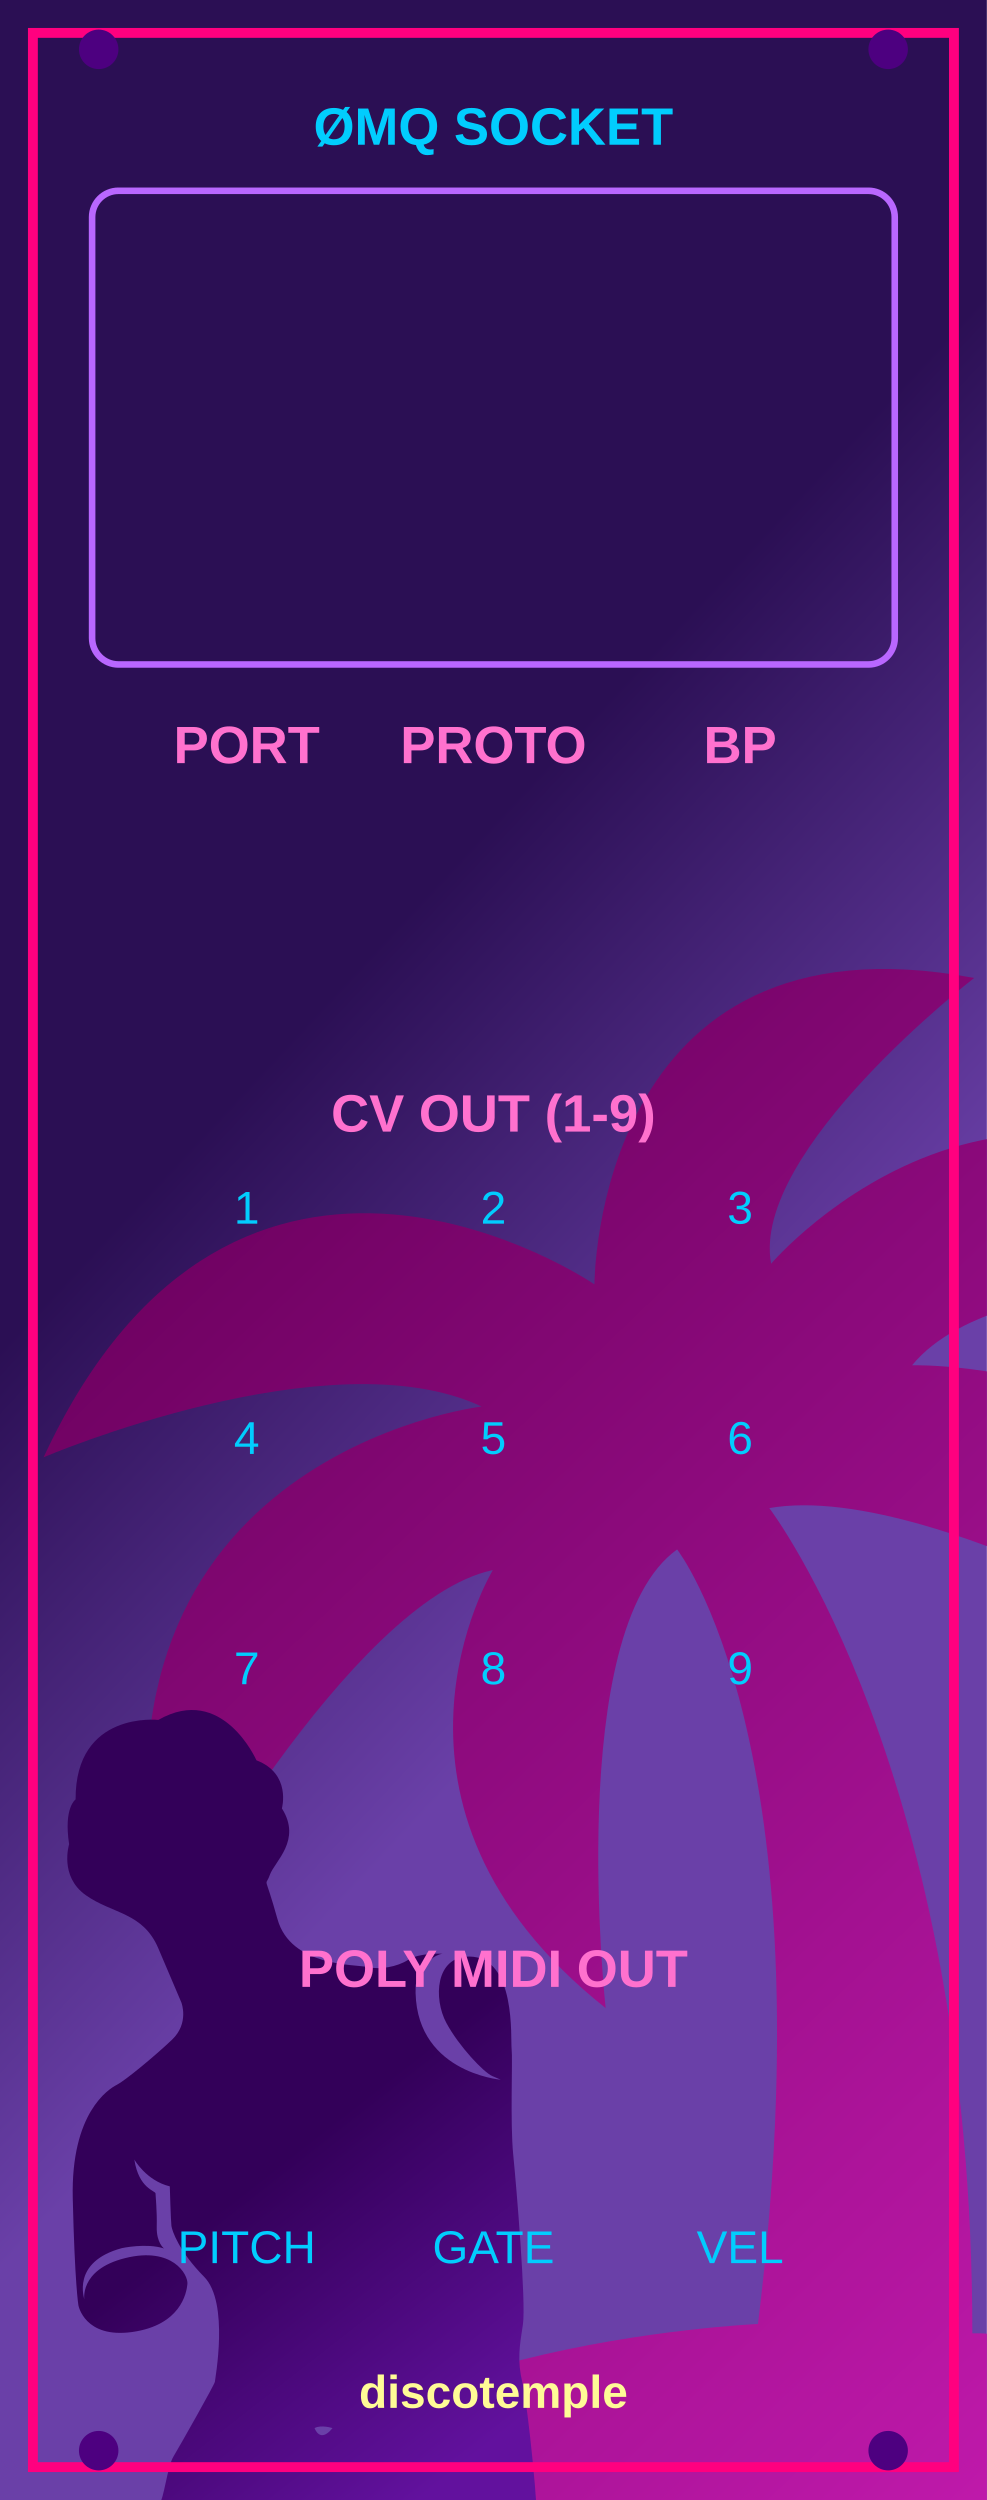
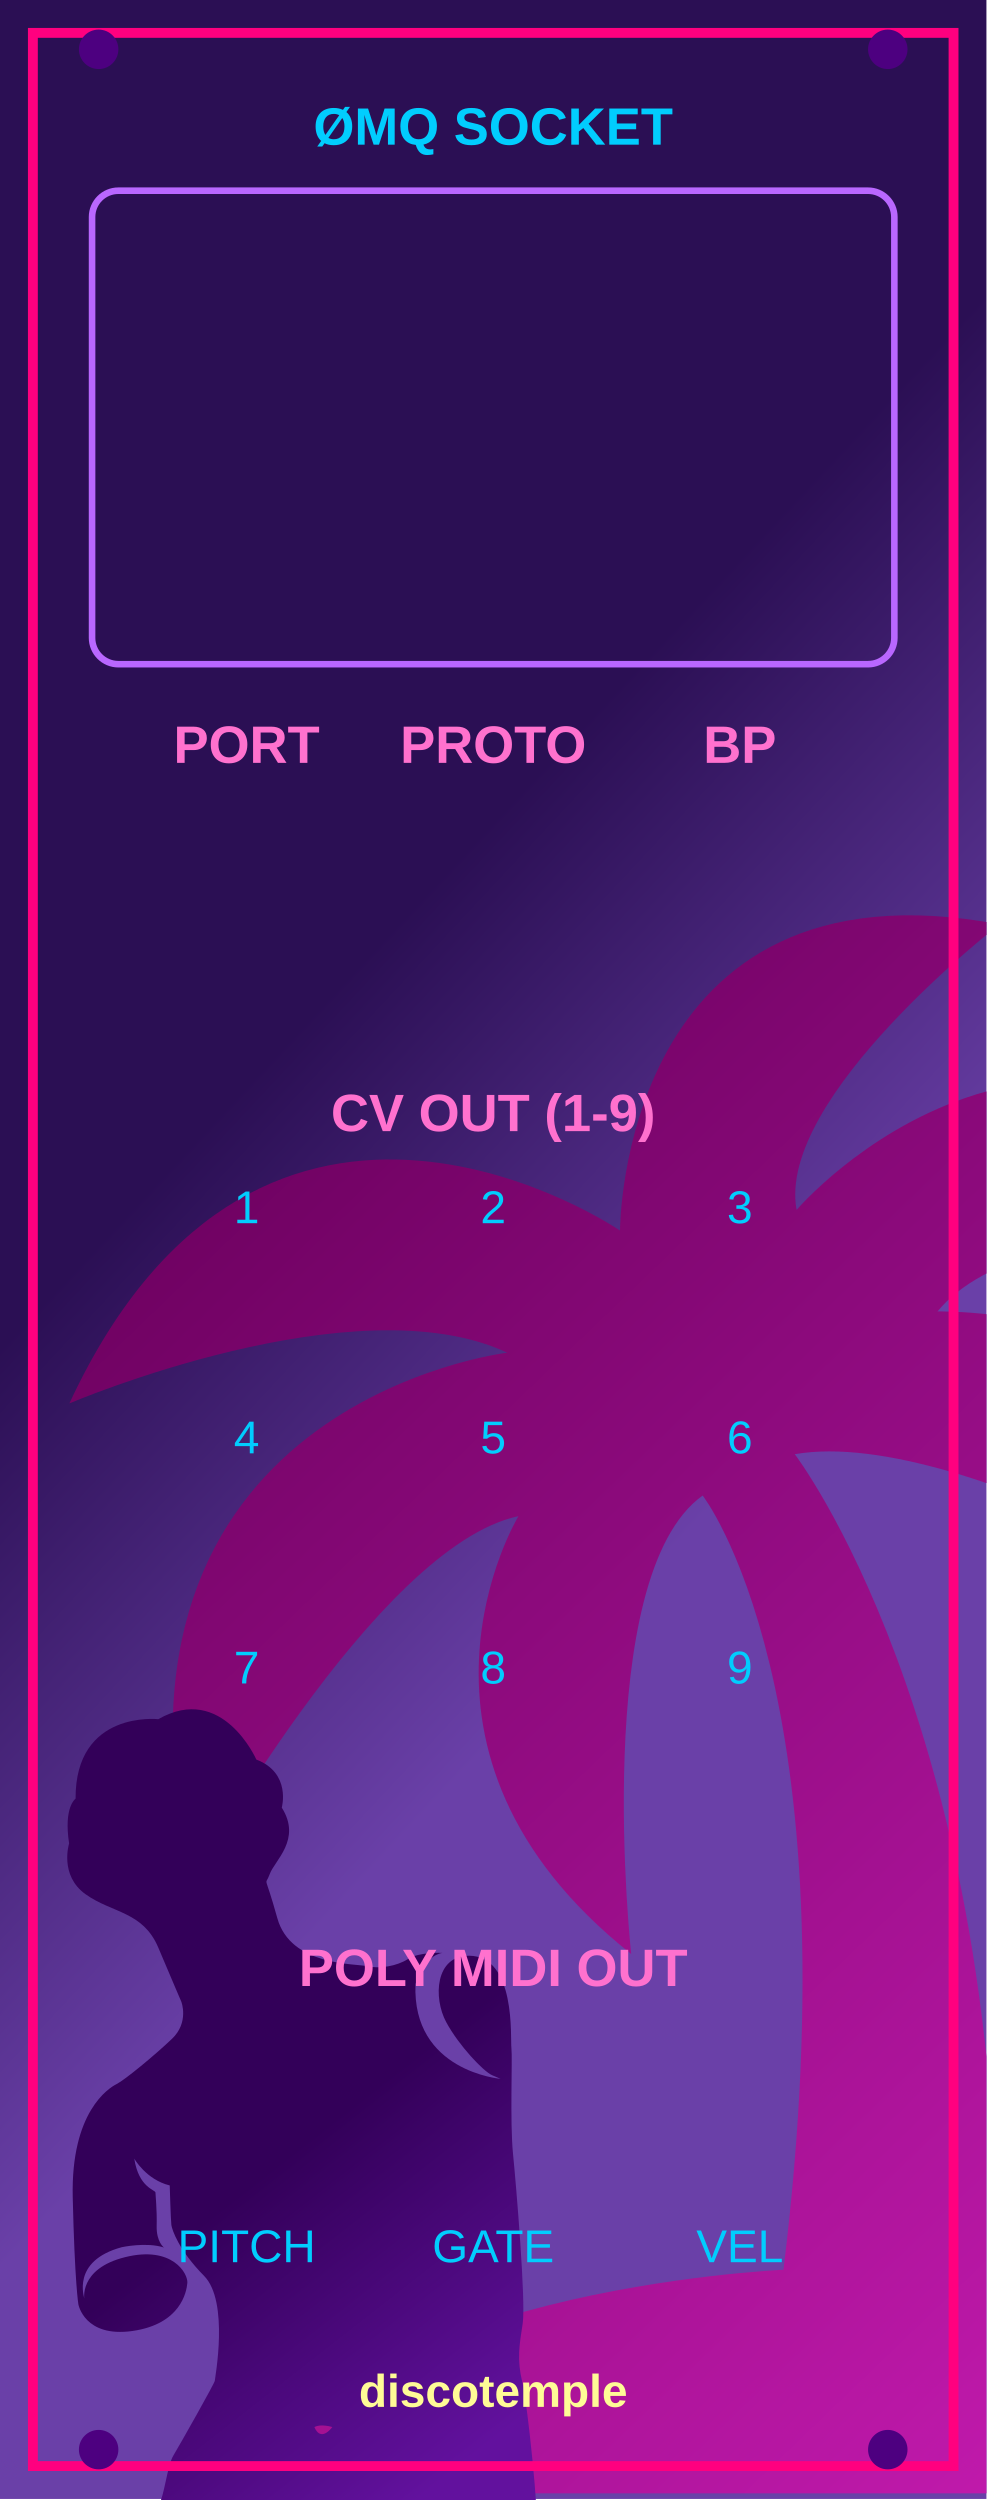
- <svg xmlns="http://www.w3.org/2000/svg" width="100%" height="100%" viewBox="0 0 150 380" version="1.1" xml:space="preserve" style="fill-rule:evenodd;clip-rule:evenodd;">
-   <rect x="0" y="0" width="150" height="380" style="fill:url(#_Linear1);" />
+ <svg xmlns="http://www.w3.org/2000/svg" width="100%" height="100%" viewBox="0 0 625 1584" version="1.1" xml:space="preserve" style="fill-rule:evenodd;clip-rule:evenodd;">
+   <rect x="0" y="0" width="625" height="1583.333" style="fill:url(#_Linear1);" />
  <clipPath id="_clip2">
-     <rect x="0" y="142.351" width="150" height="237.649" />
+     <rect x="-148.91" y="559.39" width="773.91" height="1023.943" />
  </clipPath>
  <g clip-path="url(#_clip2)">
-     <path d="M149.225,354.668l-1.429,0c0,-85.157 -30.864,-125.439 -30.864,-125.439c26.287,-4.577 80.579,29.435 80.579,29.435c-1.429,-52.573 -58.871,-51.144 -58.871,-51.144c13.997,-17.145 65.723,-12.29 65.723,-12.29c-47.44,-49.715 -87.154,-3.148 -87.154,-3.148c-3.148,-17.145 30.864,-43.431 30.864,-43.431c-57.719,-10.872 -57.719,46.569 -57.719,46.569c0,0 -54.293,-37.148 -83.728,26.287c0,0 43.431,-18.574 66.583,-7.713c0,0 -65.154,7.713 -48.009,80.579c0,0 28.006,-51.144 49.715,-55.722c0,0 -21.722,35.719 17.145,66.583c0,0 -6.284,-57.442 10.861,-69.718c0,0 23.15,29.435 12.29,117.727c0,0 -69.718,3.148 -77.444,33.999l178.595,0c-0.279,0 -14.276,-29.435 -67.14,-32.57l0.004,-0.005Z" style="fill:url(#_Linear3);fill-rule:nonzero;" />
+     <path d="M638.121,1444.041l-5.953,0c0,-354.82 -128.6,-522.663 -128.6,-522.663c109.529,-19.069 335.746,122.647 335.746,122.647c-5.953,-219.052 -245.294,-213.099 -245.294,-213.099c58.322,-71.438 273.845,-51.207 273.845,-51.207c-197.669,-207.146 -363.143,-13.116 -363.143,-13.116c-13.116,-71.438 128.6,-180.964 128.6,-180.964c-240.496,-45.3 -240.496,194.037 -240.496,194.037c0,0 -226.22,-154.782 -348.867,109.529c-0,0 180.964,-77.391 277.429,-32.138c0,0 -271.476,32.138 -200.038,335.746c0,0 116.691,-213.099 207.146,-232.173c0,0 -90.507,148.829 71.438,277.429c0,0 -26.184,-239.341 45.254,-290.49c0,0 96.46,122.647 51.207,490.528c0,0 -290.49,13.116 -322.685,141.661l744.145,0c-1.163,0 -59.485,-122.647 -279.751,-135.708l0.017,-0.019Z" style="fill:url(#_Linear3);fill-rule:nonzero;" />
  </g>
-   <path d="M38.981,267.569c5.34,2.027 3.867,7.305 3.867,7.305c3.07,4.849 -1.105,8.04 -1.841,10.127c-0.738,2.084 -0.861,-0.616 1.165,6.687c2.025,7.303 11.843,6.875 13.686,7.303c1.841,0.43 4.479,0 6.198,-1.103c1.719,-1.107 5.214,-0.921 5.214,-0.921c-2.822,0.43 -4.088,4.749 -4.088,4.749c-0.556,13.271 12.928,14.399 12.928,14.399l-1.287,-0.556c-1.291,-0.554 -5.043,-4.485 -6.976,-8.073c-1.989,-3.69 -1.68,-10.125 3.477,-10.092c7.204,0.043 6.259,12.579 6.443,14.052c0.184,1.473 -0.244,11.17 0.244,16.078c0.492,4.908 1.965,22.524 1.473,25.778c-0.49,3.252 -0.919,5.402 -0.058,8.96c0.855,3.562 2.578,21.173 2.089,21.047c-0.492,-0.124 -1.965,0 -8.9,0.676c-6.937,0.673 -8.78,2.82 -11.6,3.435c-2.826,0.614 -6.138,0.985 -7.551,1.593c-1.409,0.616 -5.582,2.392 -7.852,2.948c-2.272,0.556 -5.892,2.089 -6.997,2.64c-1.105,0.552 -2.762,1.469 -3.927,1.96c-1.165,0.49 -4.789,1.103 -6.014,1.163c-1.227,0.062 -2.64,0.735 -3.683,0.921c-1.043,0.182 -5.954,3.438 -5.954,3.438c-0.368,-9.854 4.421,-20.441 5.156,-21.361c0.735,-0.919 1.242,-5.801 2.163,-7.315c0.919,-1.52 6.305,-11.048 6.305,-11.372c0,-0.322 2.233,-12.048 -1.634,-15.959c-3.865,-3.913 -4.877,-7.042 -4.97,-7.734c-0.093,-0.686 -0.248,-6.014 -0.248,-6.014c-3.588,-0.874 -5.392,-4.076 -5.392,-4.076c0.69,4.466 3.223,4.725 3.223,5.156c0,0.432 0.246,2.609 0.184,5.063c-0.06,2.456 1.105,3.297 1.105,3.297c-0.079,-0.031 0.564,0.186 0,0c-2.669,-0.874 -6.421,-0.048 -6.421,-0.048c-7.749,2.103 -5.669,7.706 -5.669,7.889c0,0.184 -0.981,-4.603 6.198,-6.381c7.181,-1.779 9.575,2.514 9.451,3.927c-0.124,1.411 -1.041,6.259 -8.348,7.305c-7.303,1.041 -8.222,-4.051 -8.222,-4.051c0,0 -0.554,-3.254 -0.859,-16.264c-0.306,-13.011 5.462,-16.63 6.689,-17.246c1.227,-0.616 5.768,-4.355 8.408,-6.873c2.638,-2.514 1.413,-5.646 1.413,-5.646c0,0 -1.165,-2.698 -3.5,-8.222c-2.334,-5.524 -6.997,-5.218 -11.046,-8.102c-4.051,-2.884 -2.516,-7.73 -2.516,-7.73c-0.859,-5.586 0.983,-6.813 0.983,-6.813c-0.062,-13.5 12.581,-12.087 12.581,-12.087c9.751,-5.584 14.909,6.144 14.909,6.144Zm8.836,101.501c0,0 0.789,2.421 2.723,0c0.002,0 -1.739,-0.554 -2.723,0Z" style="fill:url(#_Linear4);fill-rule:nonzero;" />
-   <rect x="5" y="5" width="140" height="370" style="fill:none;stroke:#ff007f;stroke-width:1.5px;" />
-   <path d="M136,33l0,64c0,2.208 -1.792,4 -4,4l-114,0c-2.208,0 -4,-1.792 -4,-4l0,-64c0,-2.208 1.792,-4 4,-4l114,0c2.208,0 4,1.792 4,4Z" style="fill:none;stroke:#b967ff;stroke-width:1px;" />
-   <text x="47.666px" y="22px" style="font-family:'Arial-BoldMT', 'Arial', sans-serif;font-weight:700;font-size:8px;fill:#01cdfe;">ØMQ SOCKET</text>
-   <text x="26.389px" y="116px" style="font-family:'Arial-BoldMT', 'Arial', sans-serif;font-weight:700;font-size:8px;fill:#ff71ce;">PORT</text>
-   <text x="60.85px" y="116px" style="font-family:'Arial-BoldMT', 'Arial', sans-serif;font-weight:700;font-size:8px;fill:#ff71ce;">PROT<tspan x="82.928px " y="116px ">O</tspan>
+   <path d="M162.421,1114.871c22.251,8.444 16.114,30.437 16.114,30.437c12.791,20.202 -4.605,33.501 -7.669,42.195c-3.073,8.685 -3.589,-2.565 4.855,27.863c8.436,30.428 49.348,28.646 57.026,30.428c7.669,1.79 18.661,0 25.823,-4.596c7.162,-4.614 21.726,-3.839 21.726,-3.839c-11.758,1.79 -17.035,19.789 -17.035,19.789c-2.315,55.296 53.867,59.995 53.867,59.995l-5.363,-2.315c-5.38,-2.307 -21.011,-18.687 -29.068,-33.639c-8.289,-15.373 -6.998,-42.186 14.487,-42.048c30.015,0.181 26.081,52.412 26.847,58.549c0.766,6.137 -1.016,46.542 1.016,66.993c2.049,20.452 8.186,93.849 6.137,107.406c-2.04,13.548 -3.83,22.509 -0.241,37.331c3.564,14.84 10.742,88.22 8.702,87.695c-2.049,-0.516 -8.186,0 -37.082,2.815c-28.905,2.806 -36.583,11.749 -48.332,14.315c-11.775,2.556 -25.573,4.106 -31.461,6.637c-5.87,2.565 -23.258,9.968 -32.718,12.283c-9.468,2.315 -24.549,8.702 -29.154,11.001c-4.605,2.298 -11.508,6.12 -16.363,8.169c-4.855,2.04 -19.953,4.596 -25.057,4.846c-5.113,0.258 -11.001,3.064 -15.347,3.839c-4.347,0.757 -24.807,14.323 -24.807,14.323c-1.532,-41.059 18.42,-85.173 21.485,-89.003c3.064,-3.83 5.173,-24.17 9.012,-30.48c3.83,-6.335 26.271,-46.034 26.271,-47.385c0,-1.343 9.305,-50.2 -6.809,-66.494c-16.105,-16.303 -20.323,-29.344 -20.71,-32.227c-0.387,-2.858 -1.033,-25.057 -1.033,-25.057c-14.952,-3.641 -22.466,-16.983 -22.466,-16.983c2.875,18.61 13.428,19.686 13.428,21.485c0,1.799 1.024,10.871 0.766,21.097c-0.25,10.235 4.605,13.738 4.605,13.738c-0.327,-0.129 2.35,0.775 0,0c-11.121,-3.641 -26.753,-0.198 -26.753,-0.198c-32.287,8.763 -23.619,32.107 -23.619,32.873c0,0.766 -4.089,-19.178 25.823,-26.589c29.92,-7.411 39.897,10.476 39.38,16.363c-0.516,5.879 -4.338,26.081 -34.784,30.437c-30.428,4.338 -34.258,-16.88 -34.258,-16.88c0,0 -2.307,-13.557 -3.581,-67.768c-1.274,-54.211 22.759,-69.292 27.872,-71.857c5.113,-2.565 24.033,-18.145 35.033,-28.638c10.992,-10.476 5.888,-23.525 5.888,-23.525c0,0 -4.855,-11.242 -14.581,-34.258c-9.727,-23.017 -29.154,-21.743 -46.025,-33.759c-16.88,-12.016 -10.484,-32.21 -10.484,-32.21c-3.581,-23.275 4.097,-28.388 4.097,-28.388c-0.258,-56.251 52.421,-50.363 52.421,-50.363c40.628,-23.267 62.121,25.599 62.121,25.599Zm36.815,422.92c0,0 3.288,10.088 11.345,0c0.009,0 -7.248,-2.307 -11.345,0Z" style="fill:url(#_Linear4);fill-rule:nonzero;" />
+   <rect x="20.833" y="20.833" width="583.333" height="1541.667" style="fill:none;stroke:#ff007f;stroke-width:6.25px;" />
+   <path d="M566.667,137.5l0,266.667c0,9.199 -7.468,16.667 -16.667,16.667l-475,0c-9.199,0 -16.667,-7.468 -16.667,-16.667l0,-266.667c0,-9.199 7.468,-16.667 16.667,-16.667l475,0c9.199,0 16.667,7.468 16.667,16.667Z" style="fill:none;stroke:#b967ff;stroke-width:4.17px;" />
+   <text x="198.608px" y="91.667px" style="font-family:'Arial-BoldMT', 'Arial', sans-serif;font-weight:700;font-size:33.333px;fill:#01cdfe;">ØMQ SOCKET</text>
+   <text x="109.953px" y="483.333px" style="font-family:'Arial-BoldMT', 'Arial', sans-serif;font-weight:700;font-size:33.333px;fill:#ff71ce;">PORT</text>
+   <text x="253.54px" y="483.333px" style="font-family:'Arial-BoldMT', 'Arial', sans-serif;font-weight:700;font-size:33.333px;fill:#ff71ce;">PROT<tspan x="345.532px " y="483.333px ">O</tspan>
  </text>
-   <text x="106.943px" y="116px" style="font-family:'Arial-BoldMT', 'Arial', sans-serif;font-weight:700;font-size:8px;fill:#ff71ce;">BP</text>
-   <text x="50.332px" y="172px" style="font-family:'Arial-BoldMT', 'Arial', sans-serif;font-weight:700;font-size:8px;fill:#ff71ce;">CV OUT (1-9)</text>
-   <text x="35.553px" y="186px" style="font-family:'ArialMT', 'Arial', sans-serif;font-size:7px;fill:#01cdfe;">1</text>
-   <text x="73.053px" y="186px" style="font-family:'ArialMT', 'Arial', sans-serif;font-size:7px;fill:#01cdfe;">2</text>
-   <text x="110.553px" y="186px" style="font-family:'ArialMT', 'Arial', sans-serif;font-size:7px;fill:#01cdfe;">3</text>
-   <text x="35.553px" y="221px" style="font-family:'ArialMT', 'Arial', sans-serif;font-size:7px;fill:#01cdfe;">4</text>
-   <text x="73.053px" y="221px" style="font-family:'ArialMT', 'Arial', sans-serif;font-size:7px;fill:#01cdfe;">5</text>
-   <text x="110.553px" y="221px" style="font-family:'ArialMT', 'Arial', sans-serif;font-size:7px;fill:#01cdfe;">6</text>
-   <text x="35.553px" y="256px" style="font-family:'ArialMT', 'Arial', sans-serif;font-size:7px;fill:#01cdfe;">7</text>
-   <text x="73.053px" y="256px" style="font-family:'ArialMT', 'Arial', sans-serif;font-size:7px;fill:#01cdfe;">8</text>
-   <text x="110.553px" y="256px" style="font-family:'ArialMT', 'Arial', sans-serif;font-size:7px;fill:#01cdfe;">9</text>
-   <text x="45.439px" y="302px" style="font-family:'Arial-BoldMT', 'Arial', sans-serif;font-weight:700;font-size:8px;fill:#ff71ce;">POL<tspan x="61.15px 66.342px 68.564px " y="302px 302px 302px ">Y M</tspan>IDI OUT</text>
-   <text x="27px" y="344px" style="font-family:'ArialMT', 'Arial', sans-serif;font-size:7px;fill:#01cdfe;">PITCH</text>
-   <text x="65.73px" y="344px" style="font-family:'ArialMT', 'Arial', sans-serif;font-size:7px;fill:#01cdfe;">GA<tspan x="75.325px 79.601px " y="344px 344px ">TE</tspan>
+   <text x="445.597px" y="483.333px" style="font-family:'Arial-BoldMT', 'Arial', sans-serif;font-weight:700;font-size:33.333px;fill:#ff71ce;">BP</text>
+   <text x="209.717px" y="716.667px" style="font-family:'Arial-BoldMT', 'Arial', sans-serif;font-weight:700;font-size:33.333px;fill:#ff71ce;">CV OUT (1-9)</text>
+   <text x="148.139px" y="775px" style="font-family:'ArialMT', 'Arial', sans-serif;font-size:29.167px;fill:#01cdfe;">1</text>
+   <text x="304.389px" y="775px" style="font-family:'ArialMT', 'Arial', sans-serif;font-size:29.167px;fill:#01cdfe;">2</text>
+   <text x="460.639px" y="775px" style="font-family:'ArialMT', 'Arial', sans-serif;font-size:29.167px;fill:#01cdfe;">3</text>
+   <text x="148.139px" y="920.833px" style="font-family:'ArialMT', 'Arial', sans-serif;font-size:29.167px;fill:#01cdfe;">4</text>
+   <text x="304.389px" y="920.833px" style="font-family:'ArialMT', 'Arial', sans-serif;font-size:29.167px;fill:#01cdfe;">5</text>
+   <text x="460.639px" y="920.833px" style="font-family:'ArialMT', 'Arial', sans-serif;font-size:29.167px;fill:#01cdfe;">6</text>
+   <text x="148.139px" y="1066.667px" style="font-family:'ArialMT', 'Arial', sans-serif;font-size:29.167px;fill:#01cdfe;">7</text>
+   <text x="304.389px" y="1066.667px" style="font-family:'ArialMT', 'Arial', sans-serif;font-size:29.167px;fill:#01cdfe;">8</text>
+   <text x="460.639px" y="1066.667px" style="font-family:'ArialMT', 'Arial', sans-serif;font-size:29.167px;fill:#01cdfe;">9</text>
+   <text x="189.331px" y="1258.333px" style="font-family:'Arial-BoldMT', 'Arial', sans-serif;font-weight:700;font-size:33.333px;fill:#ff71ce;">POL<tspan x="254.793px 276.424px 285.685px " y="1258.333px 1258.333px 1258.333px ">Y M</tspan>IDI OUT</text>
+   <text x="112.5px" y="1433.333px" style="font-family:'ArialMT', 'Arial', sans-serif;font-size:29.167px;fill:#01cdfe;">PITCH</text>
+   <text x="273.877px" y="1433.333px" style="font-family:'ArialMT', 'Arial', sans-serif;font-size:29.167px;fill:#01cdfe;">GA<tspan x="313.853px 331.669px " y="1433.333px 1433.333px ">TE</tspan>
  </text>
-   <text x="105.885px" y="344px" style="font-family:'ArialMT', 'Arial', sans-serif;font-size:7px;fill:#01cdfe;">VEL</text>
-   <text x="54.578px" y="366px" style="font-family:'Arial-BoldMT', 'Arial', sans-serif;font-weight:700;font-size:7px;fill:#fffb96;">discotemple</text>
-   <circle cx="15" cy="7.5" r="3" style="fill:#4d0080;" />
-   <circle cx="135" cy="7.5" r="3" style="fill:#4d0080;" />
-   <circle cx="15" cy="372.5" r="3" style="fill:#4d0080;" />
-   <circle cx="135" cy="372.5" r="3" style="fill:#4d0080;" />
+   <text x="441.186px" y="1433.333px" style="font-family:'ArialMT', 'Arial', sans-serif;font-size:29.167px;fill:#01cdfe;">VEL</text>
+   <text x="227.407px" y="1525px" style="font-family:'Arial-BoldMT', 'Arial', sans-serif;font-weight:700;font-size:29.167px;fill:#fffb96;">discotemple</text>
+   <circle cx="62.5" cy="31.25" r="12.5" style="fill:#4d0080;" />
+   <circle cx="562.5" cy="31.25" r="12.5" style="fill:#4d0080;" />
+   <circle cx="62.5" cy="1552.083" r="12.5" style="fill:#4d0080;" />
+   <circle cx="562.5" cy="1552.083" r="12.5" style="fill:#4d0080;" />
  <defs>
-     <linearGradient id="_Linear1" x1="0" y1="0" x2="1" y2="0" gradientUnits="userSpaceOnUse" gradientTransform="matrix(69.66364,65.41336,-65.41336,69.66364,0,204.8471)">
+     <linearGradient id="_Linear1" x1="0" y1="0" x2="1" y2="0" gradientUnits="userSpaceOnUse" gradientTransform="matrix(290.2652,272.5557,-272.5557,290.2652,0,853.5296)">
      <stop offset="0" style="stop-color:#2b0f54;stop-opacity:1" />
      <stop offset="1" style="stop-color:#6a40a8;stop-opacity:1" />
    </linearGradient>
-     <linearGradient id="_Linear3" x1="0" y1="0" x2="1" y2="0" gradientUnits="userSpaceOnUse" gradientTransform="matrix(201.5371,211.0228,-211.0228,201.5371,9.383373,181.9652)">
+     <linearGradient id="_Linear3" x1="0" y1="0" x2="1" y2="0" gradientUnits="userSpaceOnUse" gradientTransform="matrix(839.738,879.2617,-879.2617,839.738,55.44758,724.448)">
      <stop offset="0" style="stop-color:#6a005d;stop-opacity:1" />
      <stop offset="1" style="stop-color:#d01eba;stop-opacity:1" />
    </linearGradient>
-     <linearGradient id="_Linear4" x1="0" y1="0" x2="1" y2="0" gradientUnits="userSpaceOnUse" gradientTransform="matrix(-32.76756,-42.05656,42.05656,-32.76756,72.4086,373.0566)">
+     <linearGradient id="_Linear4" x1="0" y1="0" x2="1" y2="0" gradientUnits="userSpaceOnUse" gradientTransform="matrix(-136.5315,-175.2357,175.2357,-136.5315,301.7025,1554.402)">
      <stop offset="0" style="stop-color:#62119e;stop-opacity:1" />
      <stop offset="1" style="stop-color:#330059;stop-opacity:1" />
    </linearGradient>
  </defs>
</svg>
